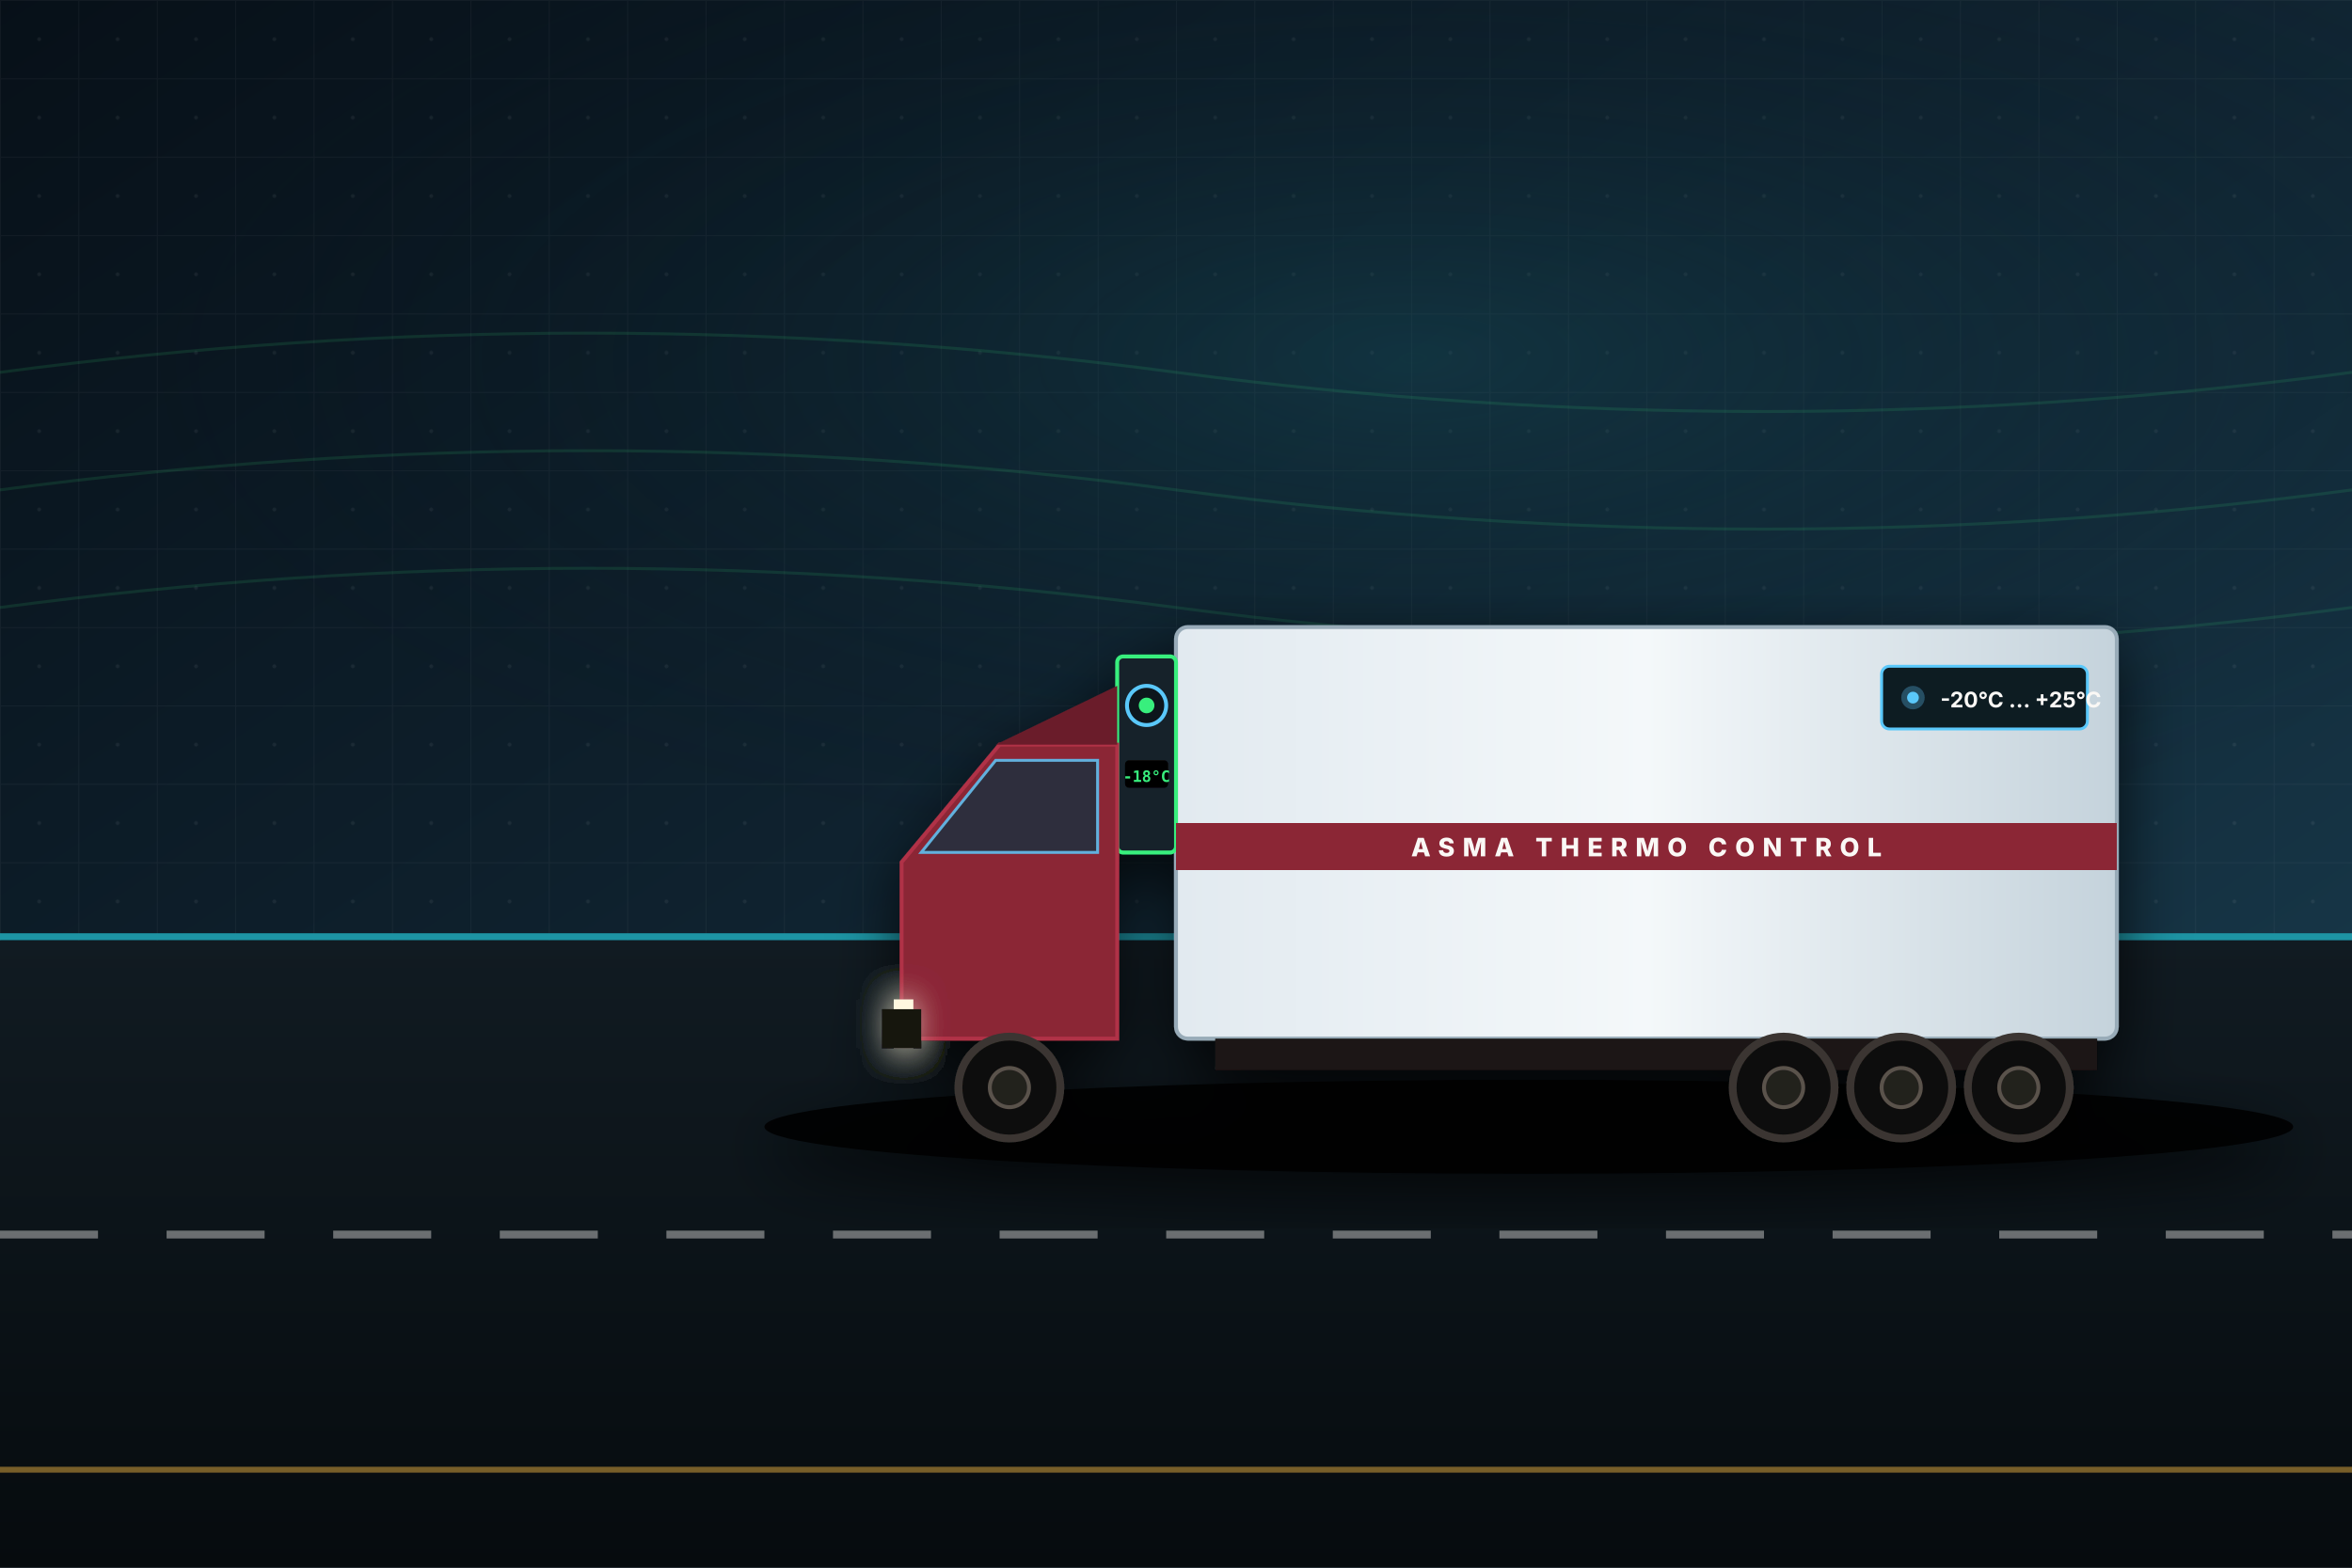
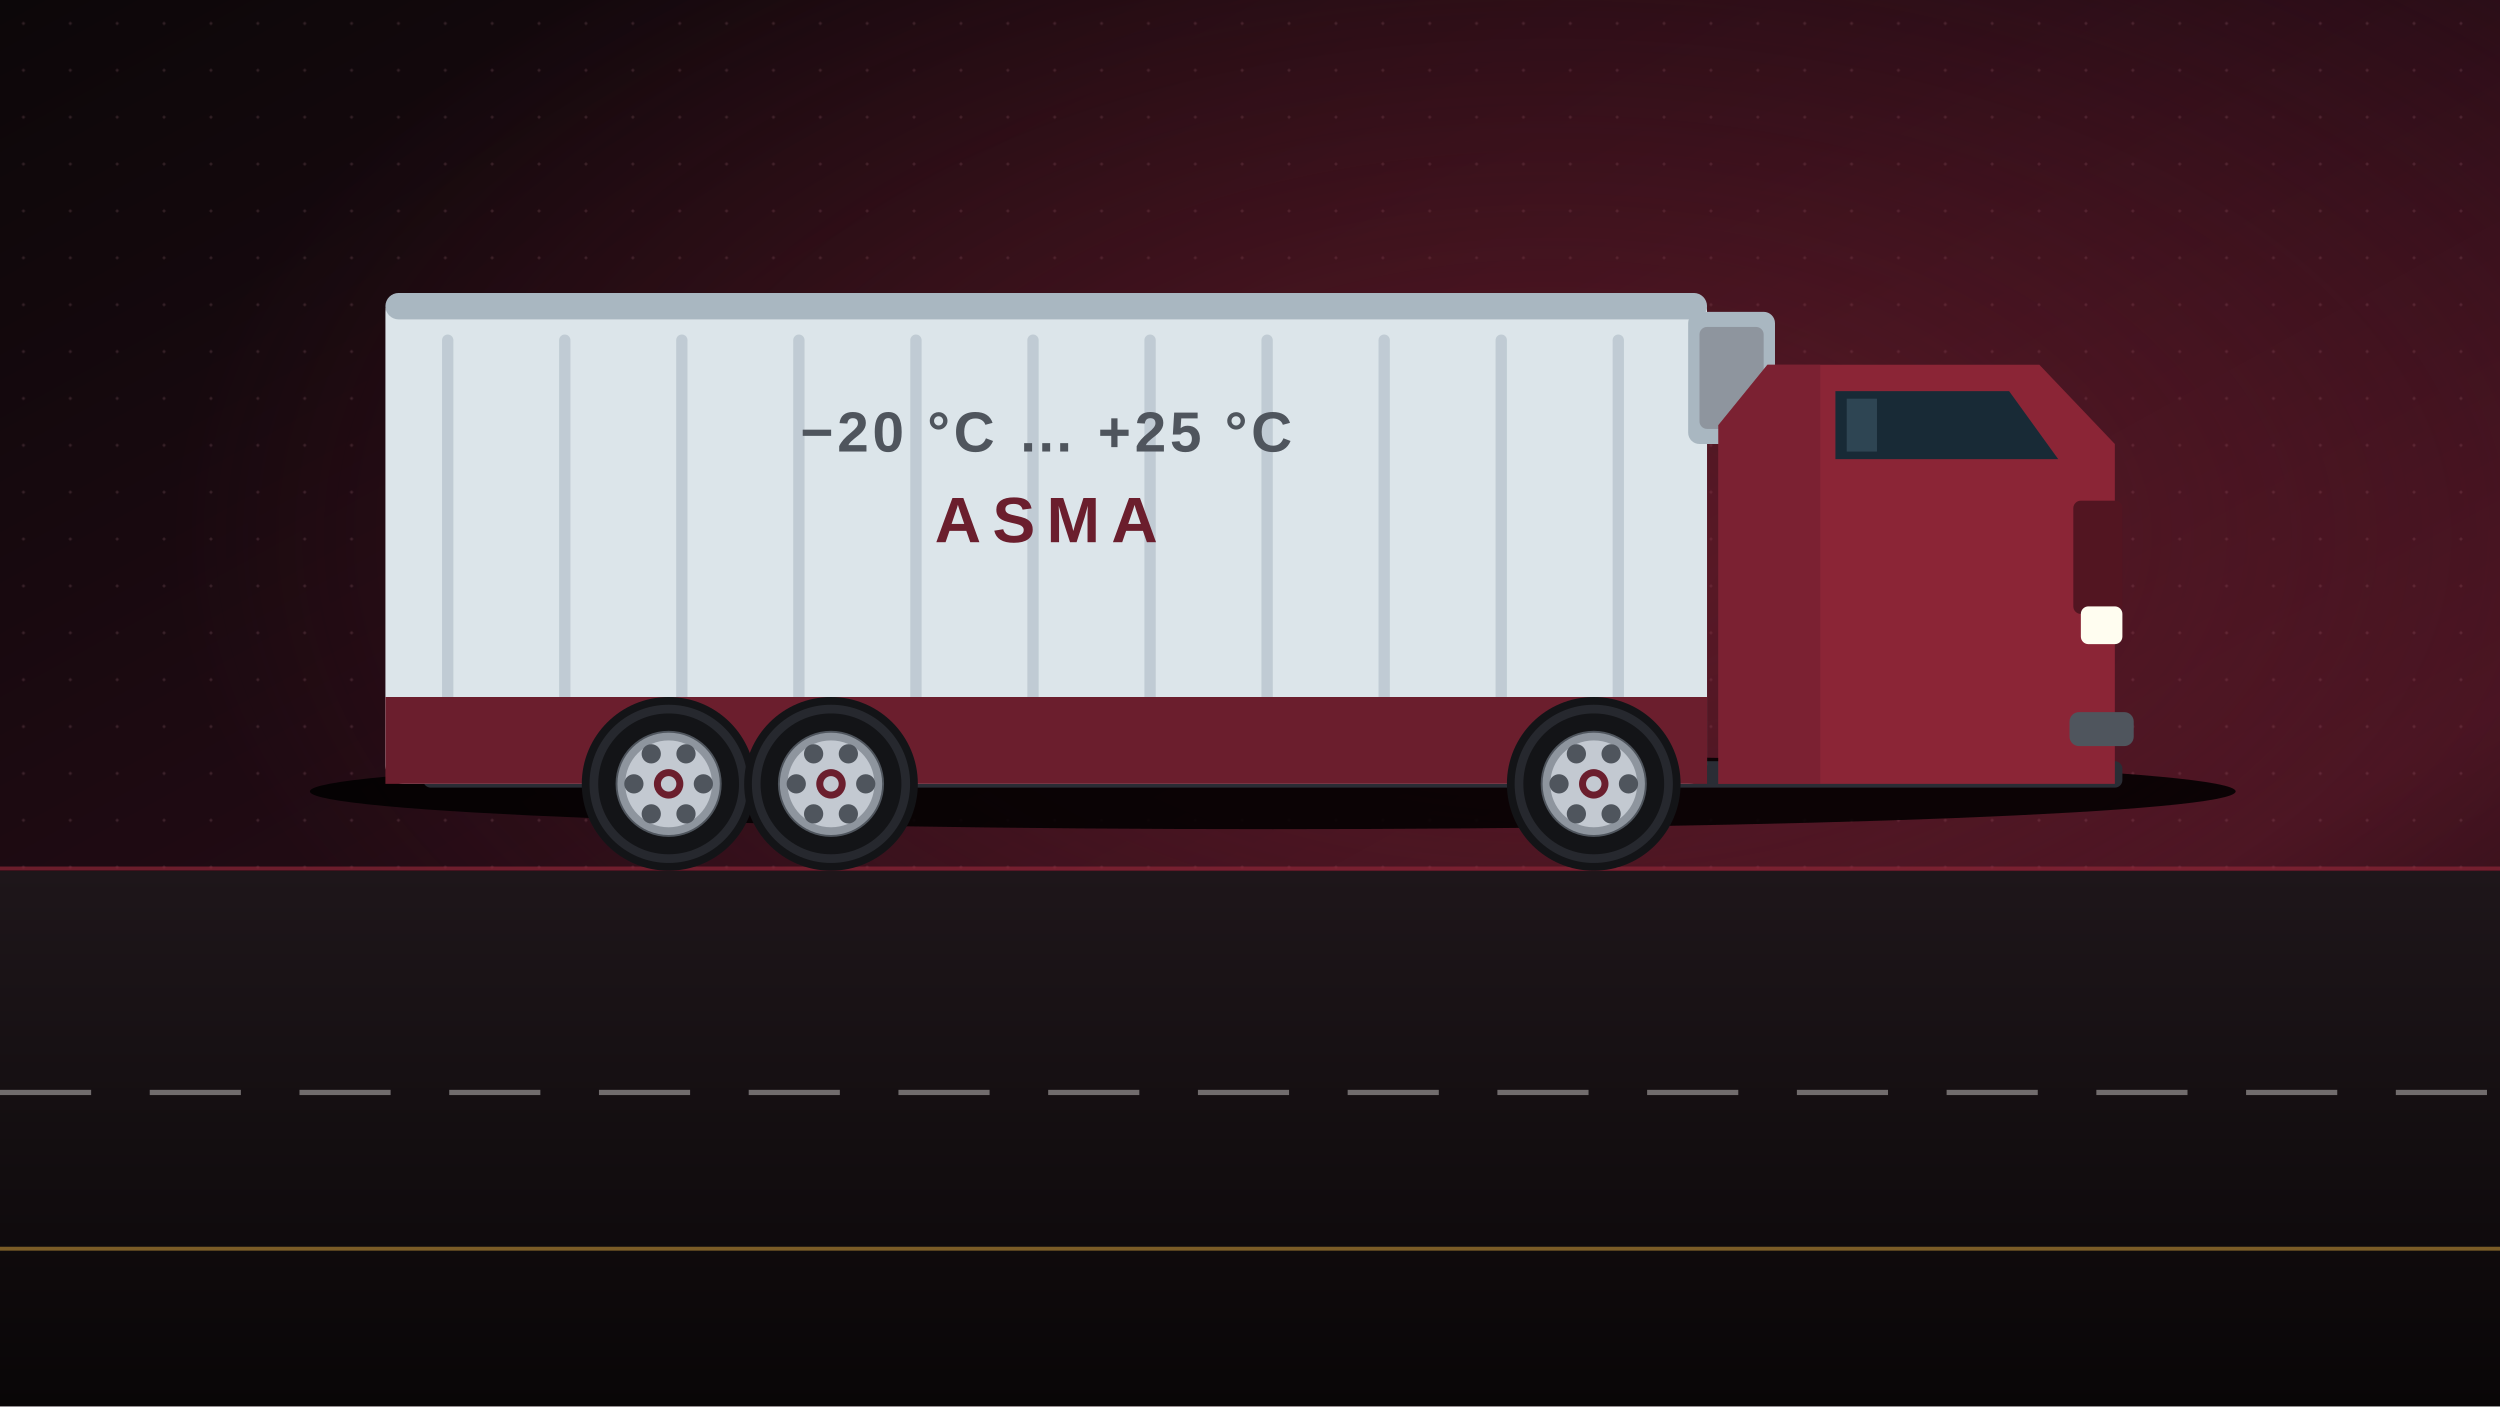
- <svg xmlns="http://www.w3.org/2000/svg" width="1200" height="800" viewBox="0 0 1200 800" fill="none" preserveAspectRatio="xMidYMid slice">
+ <svg xmlns="http://www.w3.org/2000/svg" width="1920" height="1080" viewBox="0 0 1920 1080" fill="none" preserveAspectRatio="xMidYMid slice">
  <defs>
-     <linearGradient id="st_bg" x1="0%" y1="0%" x2="100%" y2="100%">
-       <stop offset="0%" stop-color="#071018" />
-       <stop offset="45%" stop-color="#0F222F" />
-       <stop offset="80%" stop-color="#163546" />
-       <stop offset="100%" stop-color="#08121B" />
+     <linearGradient id="sky" x1="0%" y1="0%" x2="100%" y2="100%">
+       <stop offset="0%" stop-color="#0C0709" />
+       <stop offset="40%" stop-color="#220B14" />
+       <stop offset="75%" stop-color="#3F121F" />
+       <stop offset="100%" stop-color="#0E070A" />
    </linearGradient>
-     <radialGradient id="st_glow" cx="60%" cy="38%" r="55%">
-       <stop offset="0%" stop-color="#185663" stop-opacity="0.35" />
-       <stop offset="100%" stop-color="#071018" stop-opacity="0" />
+     <radialGradient id="glow" cx="62%" cy="38%" r="55%">
+       <stop offset="0%" stop-color="#8B2536" stop-opacity="0.5" />
+       <stop offset="100%" stop-color="#8B2536" stop-opacity="0" />
    </radialGradient>
-     <pattern id="st_grid" width="40" height="40" patternUnits="userSpaceOnUse">
-       <path d="M 40 0 L 0 0 0 40" fill="none" stroke="rgba(255,255,255,0.04)" stroke-width="1" />
-       <circle cx="20" cy="20" r="1" fill="rgba(255,255,255,0.06)" />
+     <linearGradient id="road" x1="0%" y1="0%" x2="0%" y2="100%">
+       <stop offset="0%" stop-color="#1E161A" />
+       <stop offset="100%" stop-color="#090607" />
+     </linearGradient>
+     <linearGradient id="beam" x1="0%" y1="50%" x2="100%" y2="50%">
+       <stop offset="0%" stop-color="#FFFDF0" stop-opacity="0.9" />
+       <stop offset="35%" stop-color="#FFE0A0" stop-opacity="0.45" />
+       <stop offset="100%" stop-color="#8B2536" stop-opacity="0" />
+     </linearGradient>
+     <linearGradient id="trail" x1="0%" y1="0%" x2="100%" y2="0%">
+       <stop offset="0%" stop-color="#FF1A44" stop-opacity="0" />
+       <stop offset="70%" stop-color="#FF2E50" stop-opacity="0.75" />
+       <stop offset="100%" stop-color="#FFA8B6" stop-opacity="0.75" />
+     </linearGradient>
+     <pattern id="dots" width="36" height="36" patternUnits="userSpaceOnUse">
+       <circle cx="18" cy="18" r="1.2" fill="#E6A9B4" fill-opacity="0.14" />
    </pattern>
-     <linearGradient id="st_road" x1="0%" y1="0%" x2="0%" y2="100%">
-       <stop offset="0%" stop-color="#111B22" />
-       <stop offset="100%" stop-color="#060B0E" />
-     </linearGradient>
-     <linearGradient id="st_reefer_body" x1="0%" y1="0%" x2="100%" y2="0%">
-       <stop offset="0%" stop-color="#E2EAF0" />
-       <stop offset="50%" stop-color="#F4F8FA" />
-       <stop offset="100%" stop-color="#C5D3DC" />
-     </linearGradient>
-     <filter id="st_shadow" x="-10%" y="-10%" width="120%" height="120%">
-       <feDropShadow dx="0" dy="12" stdDeviation="16" flood-color="#000" flood-opacity="0.75" />
-     </filter>
  </defs>
-   <rect width="1200" height="800" fill="url(#st_bg)" />
-   <rect width="1200" height="800" fill="url(#st_grid)" />
-   <rect width="1200" height="480" fill="url(#st_glow)" />
-   <g opacity="0.12" stroke="#38EF7D" stroke-width="1.5">
-     <path d="M 0 190 Q 300 150 600 190 T 1200 190" fill="none" />
-     <path d="M 0 250 Q 300 210 600 250 T 1200 250" fill="none" />
-     <path d="M 0 310 Q 300 270 600 310 T 1200 310" fill="none" />
-   </g>
-   <path d="M 0 480 L 1200 480 L 1200 800 L 0 800 Z" fill="url(#st_road)" />
-   <line x1="0" y1="478" x2="1200" y2="478" stroke="#1D94A4" stroke-width="3.5" />
-   <path opacity="0.4" d="M 0 630 L 1200 630" stroke="#FAF8F5" stroke-width="4" stroke-dasharray="50 35" />
-   <line x1="0" y1="750" x2="1200" y2="750" stroke="#FFC048" stroke-width="3" opacity="0.45" />
-   <g transform="translate(420, 290)" filter="url(#st_shadow)">
-     <ellipse cx="360" cy="285" rx="390" ry="24" fill="#000" opacity="0.88" />
-     <rect x="180" y="30" width="480" height="210" rx="6" fill="url(#st_reefer_body)" stroke="#98ABB8" stroke-width="2" />
-     <rect x="150" y="45" width="30" height="100" rx="3" fill="#15222B" stroke="#38EF7D" stroke-width="2" />
-     <circle cx="165" cy="70" r="10" fill="#0B131A" stroke="#5AC8FA" stroke-width="2" />
-     <circle cx="165" cy="70" r="4" fill="#38EF7D" />
-     <rect x="154" y="98" width="22" height="14" rx="2" fill="#000" />
-     <text x="165" y="109" fill="#38EF7D" font-family="monospace" font-size="8" font-weight="900" text-anchor="middle">-18°C</text>
-     <rect x="180" y="130" width="480" height="24" fill="#8B2536" />
-     <text x="420" y="147" fill="#FAF8F5" font-family="'Inter', system-ui, sans-serif" font-size="13" font-weight="800" letter-spacing="4" text-anchor="middle">ASMA THERMO CONTROL</text>
-     <g transform="translate(540, 50)">
-       <rect width="105" height="32" rx="4" fill="#0E1B24" stroke="#5AC8FA" stroke-width="1.5" />
-       <circle cx="16" cy="16" r="6" fill="#5AC8FA" opacity="0.3" />
-       <circle cx="16" cy="16" r="3" fill="#5AC8FA" />
-       <text x="30" y="21" fill="#FAF8F5" font-family="'Inter', system-ui, sans-serif" font-size="11" font-weight="700">-20°C … +25°C</text>
-     </g>
-     <rect x="200" y="240" width="450" height="16" fill="#1A1817" />
-     <g fill="#100E0D" stroke="#3A3532" stroke-width="4">
-       <circle cx="490" cy="265" r="26" />
-       <circle cx="550" cy="265" r="26" />
-       <circle cx="610" cy="265" r="26" />
-       <circle cx="490" cy="265" r="10" fill="#24201E" stroke="#5A524C" stroke-width="2" />
-       <circle cx="550" cy="265" r="10" fill="#24201E" stroke="#5A524C" stroke-width="2" />
-       <circle cx="610" cy="265" r="10" fill="#24201E" stroke="#5A524C" stroke-width="2" />
-     </g>
-     <g transform="translate(0, 50)">
-       <path d="M 40 190 L 150 190 L 150 40 L 90 40 L 40 100 Z" fill="#8B2536" stroke="#B03046" stroke-width="2" />
-       <path d="M 50 95 L 88 48 L 140 48 L 140 95 Z" fill="#1C303D" stroke="#5AC8FA" stroke-width="1.5" opacity="0.85" />
-       <path d="M 88 40 L 150 10 L 150 40 Z" fill="#6A1C29" />
-       <path d="M 36 170 L 46 170 L 46 195 L 36 195 Z" fill="#FFF8E0" filter="drop-shadow(0 0 8px #FFF8E0)" />
-       <rect x="30" y="175" width="20" height="20" fill="#161311" />
-       <circle cx="95" cy="215" r="26" fill="#100E0D" stroke="#3A3532" stroke-width="4" />
-       <circle cx="95" cy="215" r="10" fill="#24201E" stroke="#5A524C" stroke-width="2" />
-     </g>
+   <rect width="1920" height="1080" fill="url(#sky)" />
+   <rect width="1920" height="1080" fill="url(#dots)" />
+   <rect width="1920" height="1080" fill="url(#glow)" />
+   <rect x="0" y="669" width="1920" height="411" fill="url(#road)" />
+   <line x1="0" y1="667" x2="1920" y2="667" stroke="#8B2536" stroke-width="3" opacity="0.7" />
+   <path d="M 0 839 L 1920 839" stroke="#FAF8F5" stroke-width="4" stroke-dasharray="70 45" opacity="0.4" />
+   <line x1="0" y1="959" x2="1920" y2="959" stroke="#FFC048" stroke-width="3" opacity="0.45" />
+   <path d="M -100 819 L 980 819" stroke="url(#trail)" stroke-width="7" />
+   <path d="M -50 831 L 820 831" stroke="url(#trail)" stroke-width="4" />
+   <g transform="translate(296, 167) scale(1.45)">
+     <ellipse cx="470" cy="304" rx="510" ry="20" fill="#000000" opacity="0.85" />
+     <rect x="20" y="288" width="900" height="14" rx="4" fill="#2A2D35" />
+     <rect x="0" y="40" width="700" height="260" rx="10" fill="#DCE5EA" />
+     <rect x="0" y="40" width="700" height="14" rx="7" fill="#A9B7C1" />
+     <rect x="30" y="62" width="6" height="210" rx="3" fill="#A9B7C1" opacity="0.55" />
+     <rect x="92" y="62" width="6" height="210" rx="3" fill="#A9B7C1" opacity="0.55" />
+     <rect x="154" y="62" width="6" height="210" rx="3" fill="#A9B7C1" opacity="0.55" />
+     <rect x="216" y="62" width="6" height="210" rx="3" fill="#A9B7C1" opacity="0.55" />
+     <rect x="278" y="62" width="6" height="210" rx="3" fill="#A9B7C1" opacity="0.55" />
+     <rect x="340" y="62" width="6" height="210" rx="3" fill="#A9B7C1" opacity="0.55" />
+     <rect x="402" y="62" width="6" height="210" rx="3" fill="#A9B7C1" opacity="0.55" />
+     <rect x="464" y="62" width="6" height="210" rx="3" fill="#A9B7C1" opacity="0.55" />
+     <rect x="526" y="62" width="6" height="210" rx="3" fill="#A9B7C1" opacity="0.55" />
+     <rect x="588" y="62" width="6" height="210" rx="3" fill="#A9B7C1" opacity="0.55" />
+     <rect x="650" y="62" width="6" height="210" rx="3" fill="#A9B7C1" opacity="0.55" />
+     <rect x="0" y="254" width="700" height="46" rx="0" fill="#6B1E2D" />
+     <text x="350" y="124" text-anchor="middle" fill="#4F555D" font-family="Arial, system-ui, sans-serif" font-size="30" font-weight="700" letter-spacing="2">−20 °C … +25 °C</text>
+     <text x="350" y="172" text-anchor="middle" fill="#6B1E2D" font-family="Arial Black, Arial, system-ui, sans-serif" font-size="34" font-weight="900" letter-spacing="6">ASMA</text>
+     <rect x="690" y="50" width="46" height="70" rx="6" fill="#A9B7C1" />
+     <rect x="696" y="58" width="34" height="54" rx="4" fill="#8E959E" />
+     <path d="M706 300 L706 110 L732 78 L876 78 L916 120 L916 300 Z" fill="#8B2536" />
+     <path d="M706 300 L706 110 L732 78 L760 78 L760 300 Z" fill="#6B1E2D" opacity="0.5" />
+     <path d="M768 92 L860 92 L886 128 L768 128 Z" fill="#182A36" />
+     <path d="M774 96 L790 96 L790 124 L774 124 Z" fill="#4A6575" opacity="0.45" />
+     <rect x="894" y="150" width="26" height="60" rx="4" fill="#521521" />
+     <rect x="898" y="206" width="22" height="20" rx="4" fill="#FFFDF0" />
+     <rect x="892" y="262" width="34" height="18" rx="5" fill="#4F555D" />
+     <circle cx="150" cy="300" r="46" fill="#131417" />
+     <circle cx="150" cy="300" r="39.6" fill="none" stroke="#26282E" stroke-width="4.6" />
+     <circle cx="150" cy="300" r="27.6" fill="#8E959E" />
+     <circle cx="150" cy="300" r="27.6" fill="none" stroke="#4F555D" stroke-width="1" />
+     <circle cx="150" cy="300" r="23.0" fill="#C3C9D1" />
+     <circle cx="168.4" cy="300.0" r="5.1" fill="#4F555D" />
+     <circle cx="159.2" cy="315.9" r="5.1" fill="#4F555D" />
+     <circle cx="140.8" cy="315.9" r="5.1" fill="#4F555D" />
+     <circle cx="131.6" cy="300.0" r="5.1" fill="#4F555D" />
+     <circle cx="140.8" cy="284.1" r="5.1" fill="#4F555D" />
+     <circle cx="159.2" cy="284.1" r="5.1" fill="#4F555D" />
+     <circle cx="150" cy="300" r="7.8" fill="#6B1E2D" />
+     <circle cx="150" cy="300" r="4.1" fill="#C3C9D1" />
+     <circle cx="236" cy="300" r="46" fill="#131417" />
+     <circle cx="236" cy="300" r="39.6" fill="none" stroke="#26282E" stroke-width="4.6" />
+     <circle cx="236" cy="300" r="27.6" fill="#8E959E" />
+     <circle cx="236" cy="300" r="27.6" fill="none" stroke="#4F555D" stroke-width="1" />
+     <circle cx="236" cy="300" r="23.0" fill="#C3C9D1" />
+     <circle cx="254.4" cy="300.0" r="5.1" fill="#4F555D" />
+     <circle cx="245.2" cy="315.9" r="5.1" fill="#4F555D" />
+     <circle cx="226.8" cy="315.9" r="5.1" fill="#4F555D" />
+     <circle cx="217.6" cy="300.0" r="5.1" fill="#4F555D" />
+     <circle cx="226.8" cy="284.1" r="5.1" fill="#4F555D" />
+     <circle cx="245.2" cy="284.1" r="5.1" fill="#4F555D" />
+     <circle cx="236" cy="300" r="7.8" fill="#6B1E2D" />
+     <circle cx="236" cy="300" r="4.1" fill="#C3C9D1" />
+     <circle cx="640" cy="300" r="46" fill="#131417" />
+     <circle cx="640" cy="300" r="39.6" fill="none" stroke="#26282E" stroke-width="4.6" />
+     <circle cx="640" cy="300" r="27.6" fill="#8E959E" />
+     <circle cx="640" cy="300" r="27.6" fill="none" stroke="#4F555D" stroke-width="1" />
+     <circle cx="640" cy="300" r="23.0" fill="#C3C9D1" />
+     <circle cx="658.4" cy="300.0" r="5.1" fill="#4F555D" />
+     <circle cx="649.2" cy="315.9" r="5.1" fill="#4F555D" />
+     <circle cx="630.8" cy="315.9" r="5.1" fill="#4F555D" />
+     <circle cx="621.6" cy="300.0" r="5.1" fill="#4F555D" />
+     <circle cx="630.8" cy="284.1" r="5.1" fill="#4F555D" />
+     <circle cx="649.2" cy="284.1" r="5.1" fill="#4F555D" />
+     <circle cx="640" cy="300" r="7.8" fill="#6B1E2D" />
+     <circle cx="640" cy="300" r="4.1" fill="#C3C9D1" />
  </g>
</svg>
